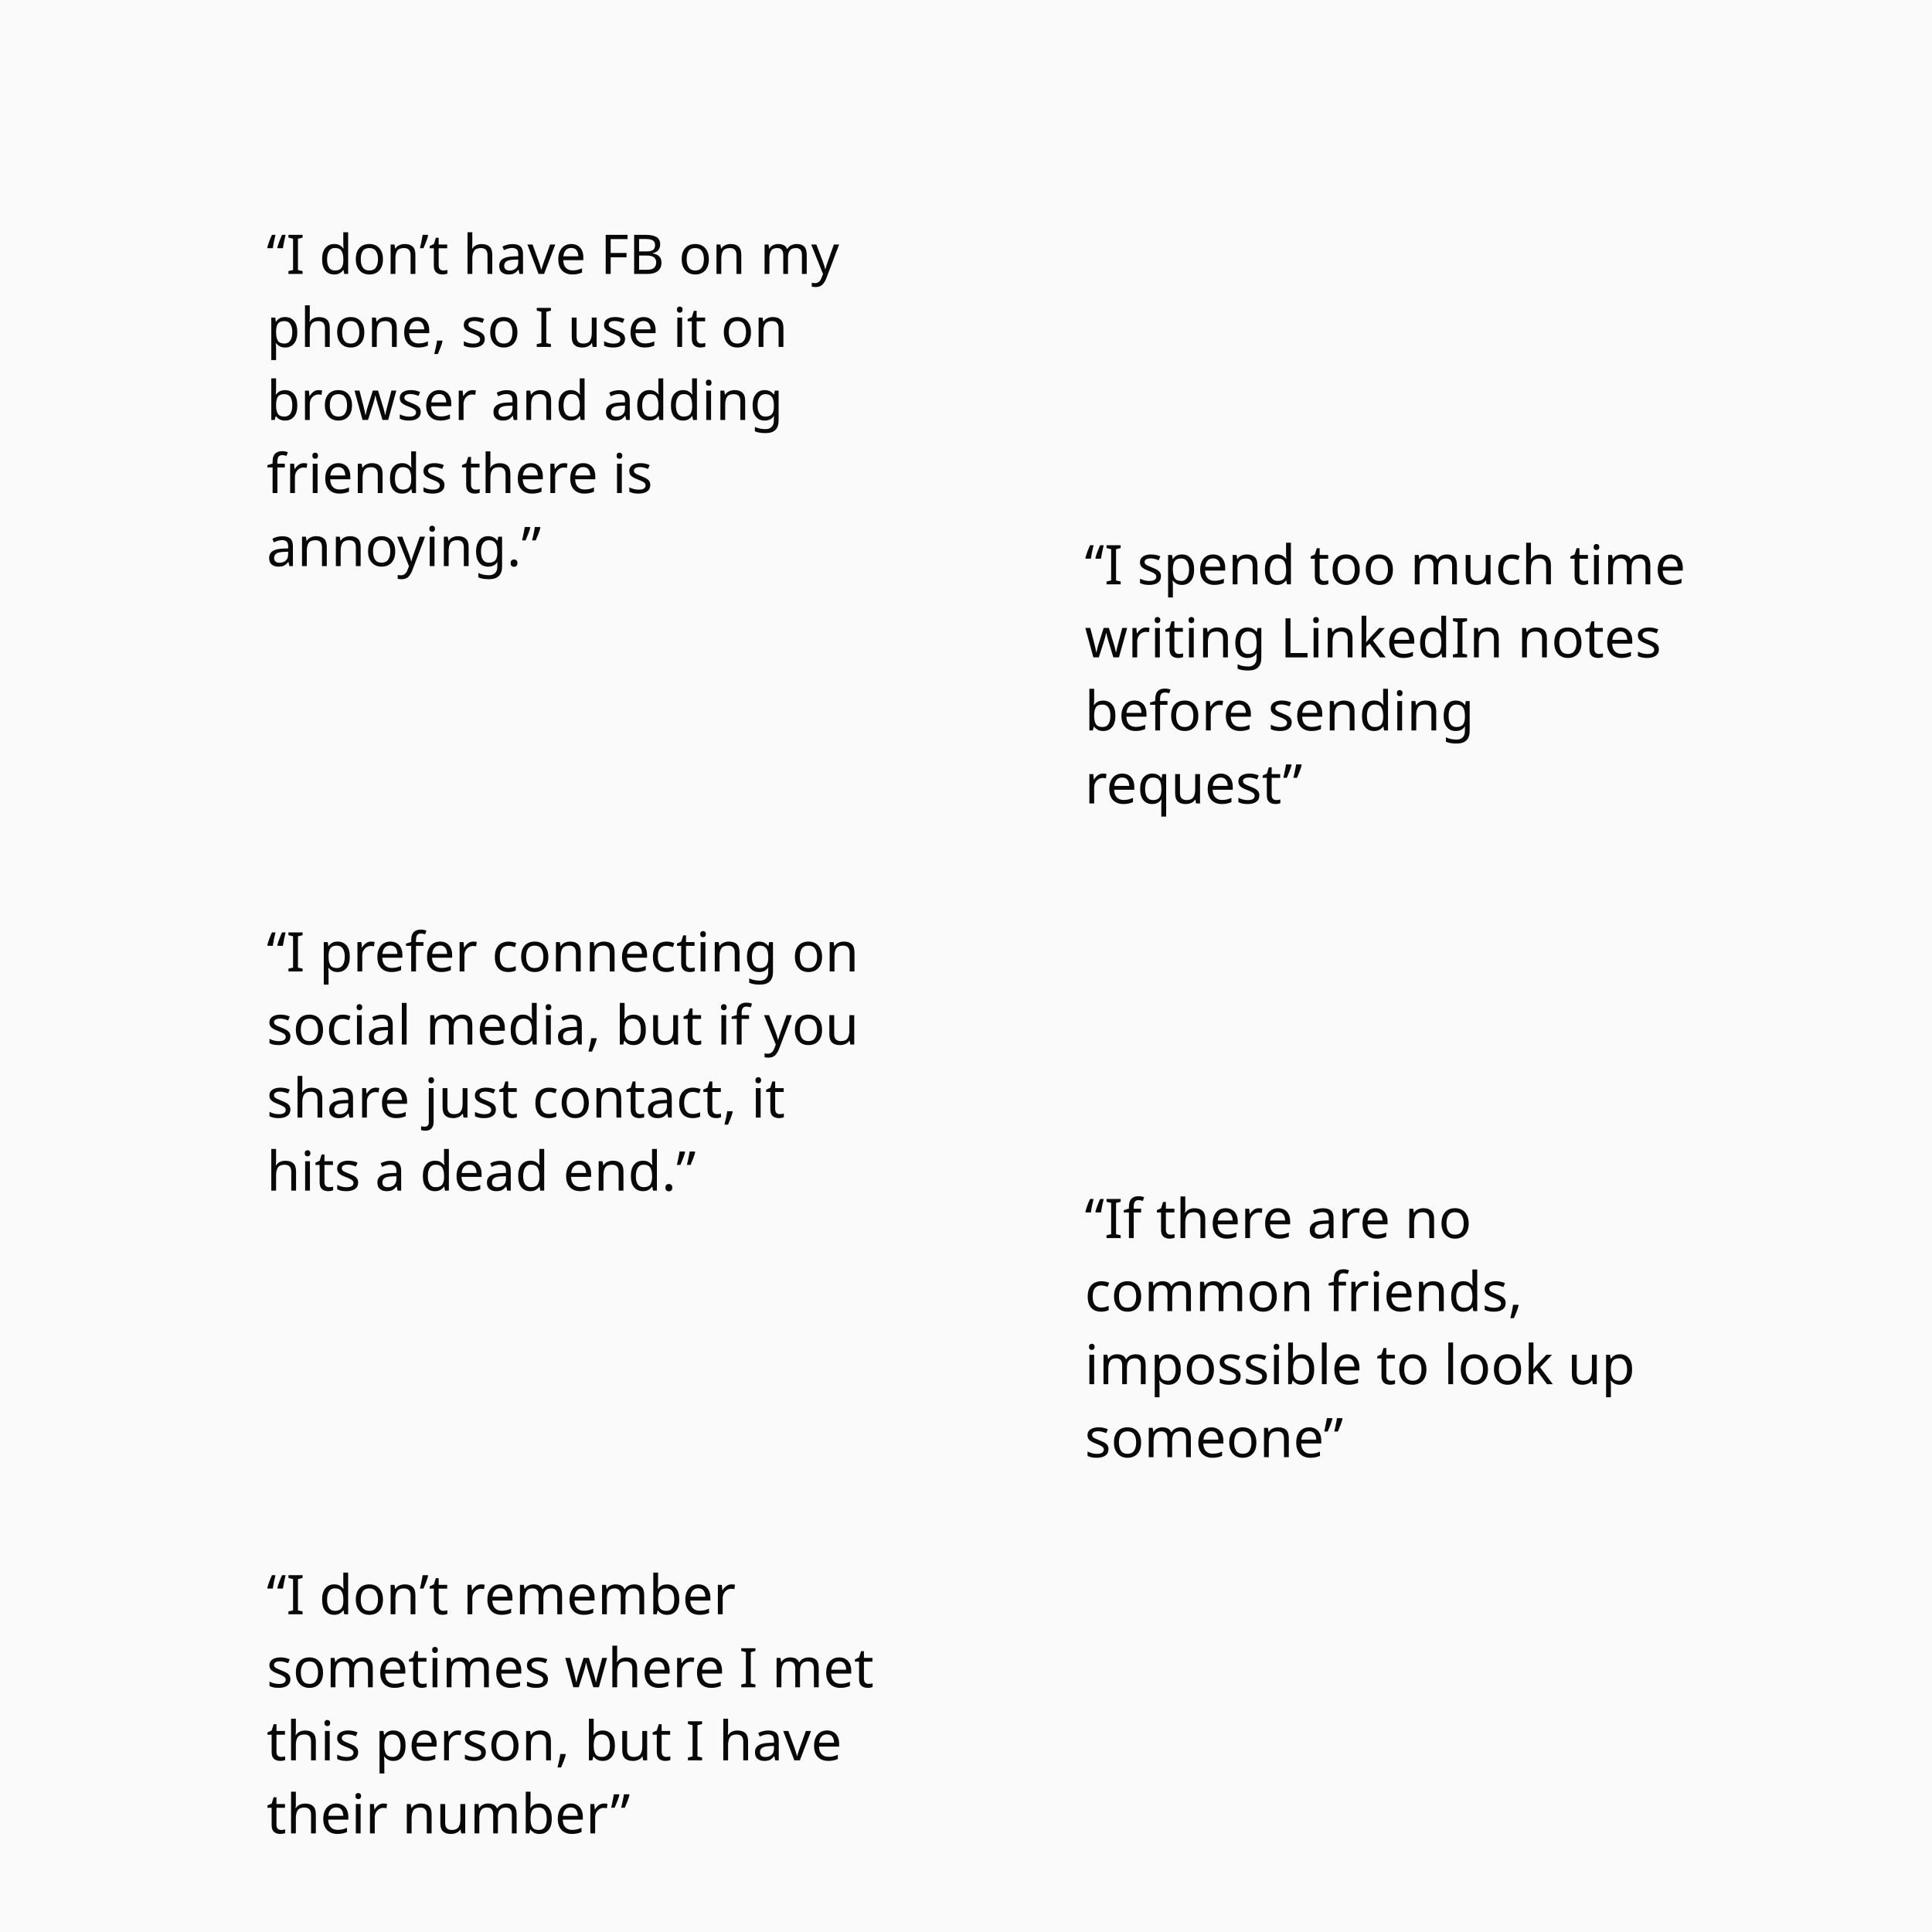
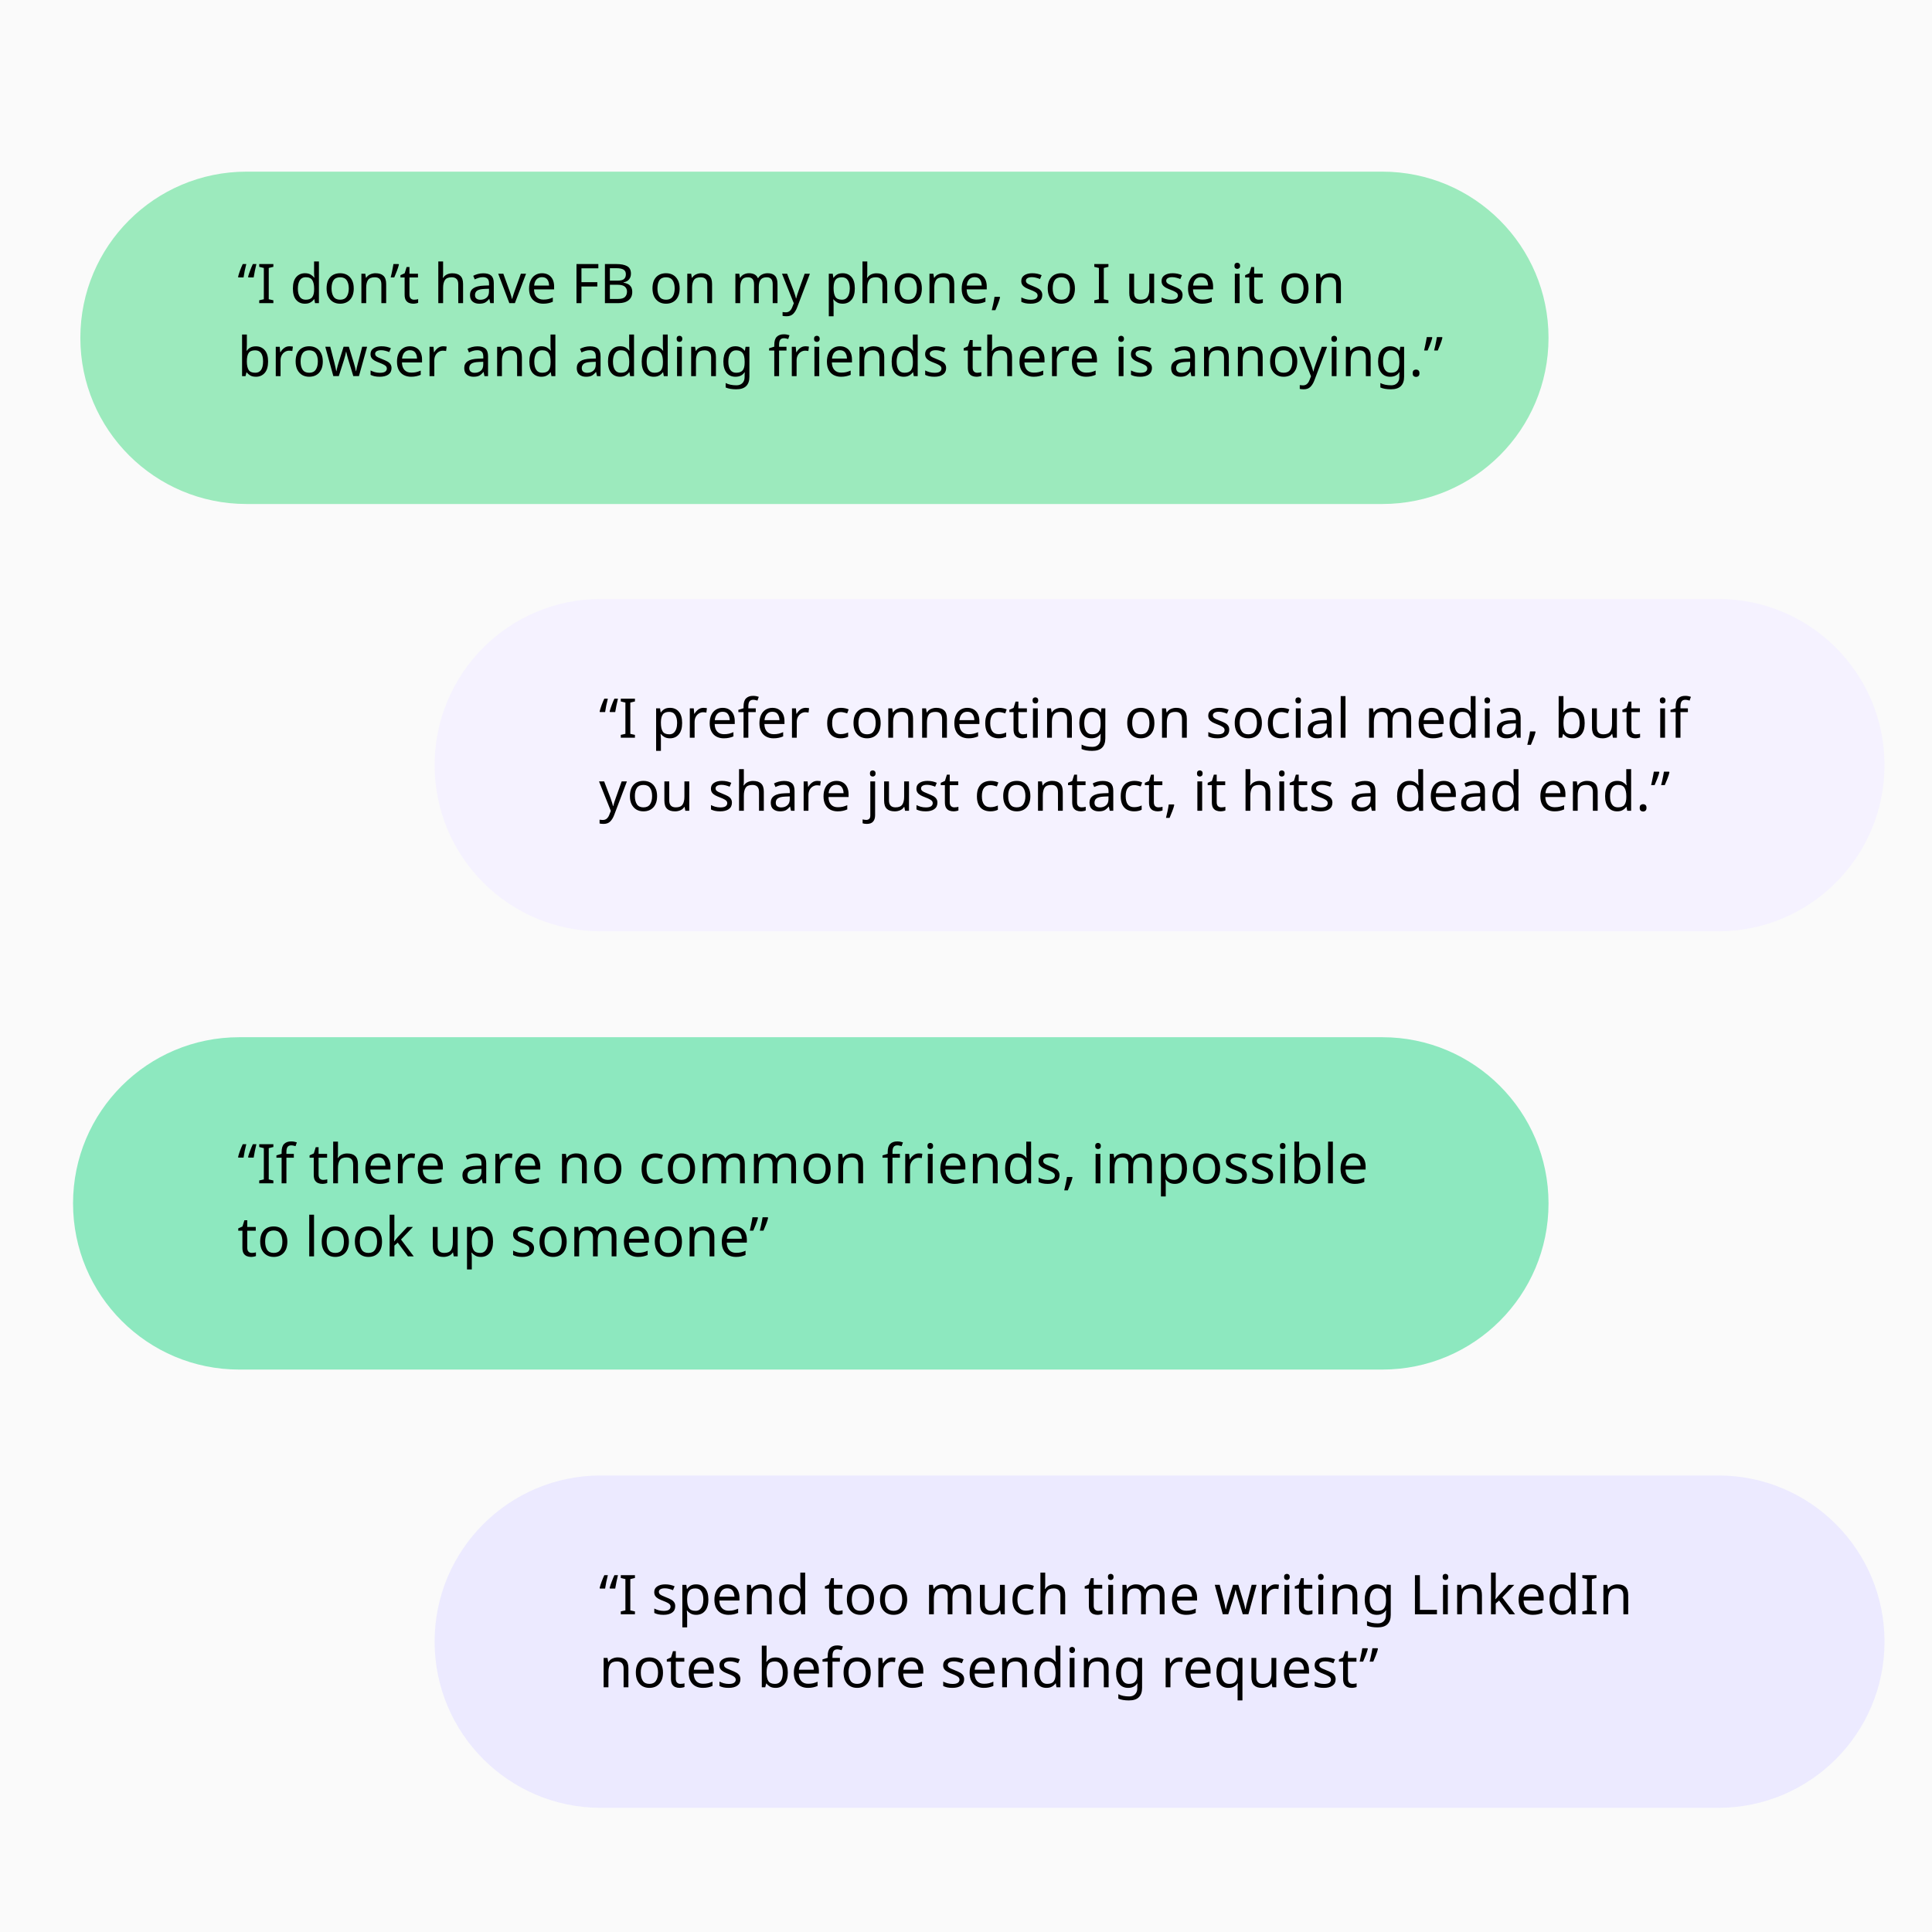
<svg xmlns="http://www.w3.org/2000/svg" width="529" height="529" viewBox="0 0 529 529">
  <defs>
-     <clipPath id="clip-Artboard_1">
+     <clipPath id="clip-interviews">
      <rect width="529" height="529" />
    </clipPath>
  </defs>
-   <g id="Artboard_1" data-name="Artboard – 1" clip-path="url(#clip-Artboard_1)">
+   <g id="interviews" clip-path="url(#clip-interviews)">
    <rect width="529" height="529" fill="#fafafa" />
-     <text id="_I_don_t_have_FB_on_my_phone_so_I_use_it_on_browser_and_adding_friends_there_is_annoying._" data-name="“I don’t have FB on my phone, so I use it on browser and adding friends there is annoying.”" transform="translate(73 59)" fill="#080808" font-size="15" font-family="Futura-Medium, Futura" font-weight="500">
-       <tspan x="0" y="16">“I don’t have FB on my </tspan>
-       <tspan x="0" y="36">phone, so I use it on </tspan>
-       <tspan x="0" y="56">browser and adding </tspan>
-       <tspan x="0" y="76">friends there is </tspan>
-       <tspan x="0" y="96">annoying.”</tspan>
+     <rect id="Rectangle_32" data-name="Rectangle 32" width="402" height="91" rx="45.5" transform="translate(22 47)" fill="#9ceabd" />
+     <rect id="Rectangle_33" data-name="Rectangle 33" width="397" height="91" rx="45.5" transform="translate(119 164)" fill="#f5f2ff" />
+     <rect id="Rectangle_35" data-name="Rectangle 35" width="397" height="91" rx="45.5" transform="translate(119 404)" fill="#eceaff" />
+     <rect id="Rectangle_34" data-name="Rectangle 34" width="404" height="91" rx="45.5" transform="translate(20 284)" fill="#8de8bf" />
+     <text id="_I_don_t_have_FB_on_my_phone_so_I_use_it_on_browser_and_adding_friends_there_is_annoying._" data-name="“I don’t have FB on my phone, so I use it on browser and adding friends there is annoying.”" transform="translate(65 67)" font-size="15" font-family="Futura-Medium, Futura" font-weight="500">
+       <tspan x="0" y="16">“I don’t have FB on my phone, so I use it on </tspan>
+       <tspan x="0" y="36">browser and adding friends there is annoying.”</tspan>
    </text>
-     <text id="_I_spend_too_much_time_writing_LinkedIn_notes_before_sending_request_" data-name="“I spend too much time writing LinkedIn notes before sending request”" transform="translate(297 144)" fill="#080808" font-size="15" font-family="Futura-Medium, Futura" font-weight="500">
-       <tspan x="0" y="16">“I spend too much time </tspan>
-       <tspan x="0" y="36">writing LinkedIn notes </tspan>
-       <tspan x="0" y="56">before sending </tspan>
-       <tspan x="0" y="76">request”</tspan>
+     <text id="_I_spend_too_much_time_writing_LinkedIn_notes_before_sending_request_" data-name="“I spend too much time writing LinkedIn notes before sending request”" transform="translate(164 426)" font-size="15" font-family="Futura-Medium, Futura" font-weight="500">
+       <tspan x="0" y="16">“I spend too much time writing LinkedIn </tspan>
+       <tspan x="0" y="36">notes before sending request”</tspan>
    </text>
-     <text id="_I_prefer_connecting_on_social_media_but_if_you_share_just_contact_it_hits_a_dead_end._" data-name="“I prefer connecting on social media, but if you share just contact, it hits a dead end.”" transform="translate(73 250)" fill="#080808" font-size="15" font-family="Futura-Medium, Futura" font-weight="500">
-       <tspan x="0" y="16">“I prefer connecting on </tspan>
-       <tspan x="0" y="36">social media, but if you </tspan>
-       <tspan x="0" y="56">share just contact, it </tspan>
-       <tspan x="0" y="76">hits a dead end.”</tspan>
+     <text id="_I_prefer_connecting_on_social_media_but_if_you_share_just_contact_it_hits_a_dead_end._" data-name="“I prefer connecting on social media, but if you share just contact, it hits a dead end.”" transform="translate(164 186)" font-size="15" font-family="Futura-Medium, Futura" font-weight="500">
+       <tspan x="0" y="16">“I prefer connecting on social media, but if </tspan>
+       <tspan x="0" y="36">you share just contact, it hits a dead end.”</tspan>
    </text>
-     <text id="_I_don_t_remember_sometimes_where_I_met_this_person_but_I_have_their_number_" data-name="“I don’t remember sometimes where I met this person, but I have their number”" transform="translate(73 426)" fill="#080808" font-size="15" font-family="Futura-Medium, Futura" font-weight="500">
-       <tspan x="0" y="16">“I don’t remember </tspan>
-       <tspan x="0" y="36">sometimes where I met </tspan>
-       <tspan x="0" y="56">this person, but I have </tspan>
-       <tspan x="0" y="76">their number”</tspan>
-     </text>
-     <text id="_If_there_are_no_common_friends_impossible_to_look_up_someone_" data-name="“If there are no common friends, impossible to look up someone”" transform="translate(297 323)" fill="#080808" font-size="15" font-family="Futura-Medium, Futura" font-weight="500">
-       <tspan x="0" y="16">“If there are no </tspan>
-       <tspan x="0" y="36">common friends, </tspan>
-       <tspan x="0" y="56">impossible to look up </tspan>
-       <tspan x="0" y="76">someone”</tspan>
+     <text id="_If_there_are_no_common_friends_impossible_to_look_up_someone_" data-name="“If there are no common friends, impossible to look up someone”" transform="translate(65 308)" font-size="15" font-family="Futura-Medium, Futura" font-weight="500">
+       <tspan x="0" y="16">“If there are no common friends, impossible </tspan>
+       <tspan x="0" y="36">to look up someone”</tspan>
    </text>
  </g>
</svg>
